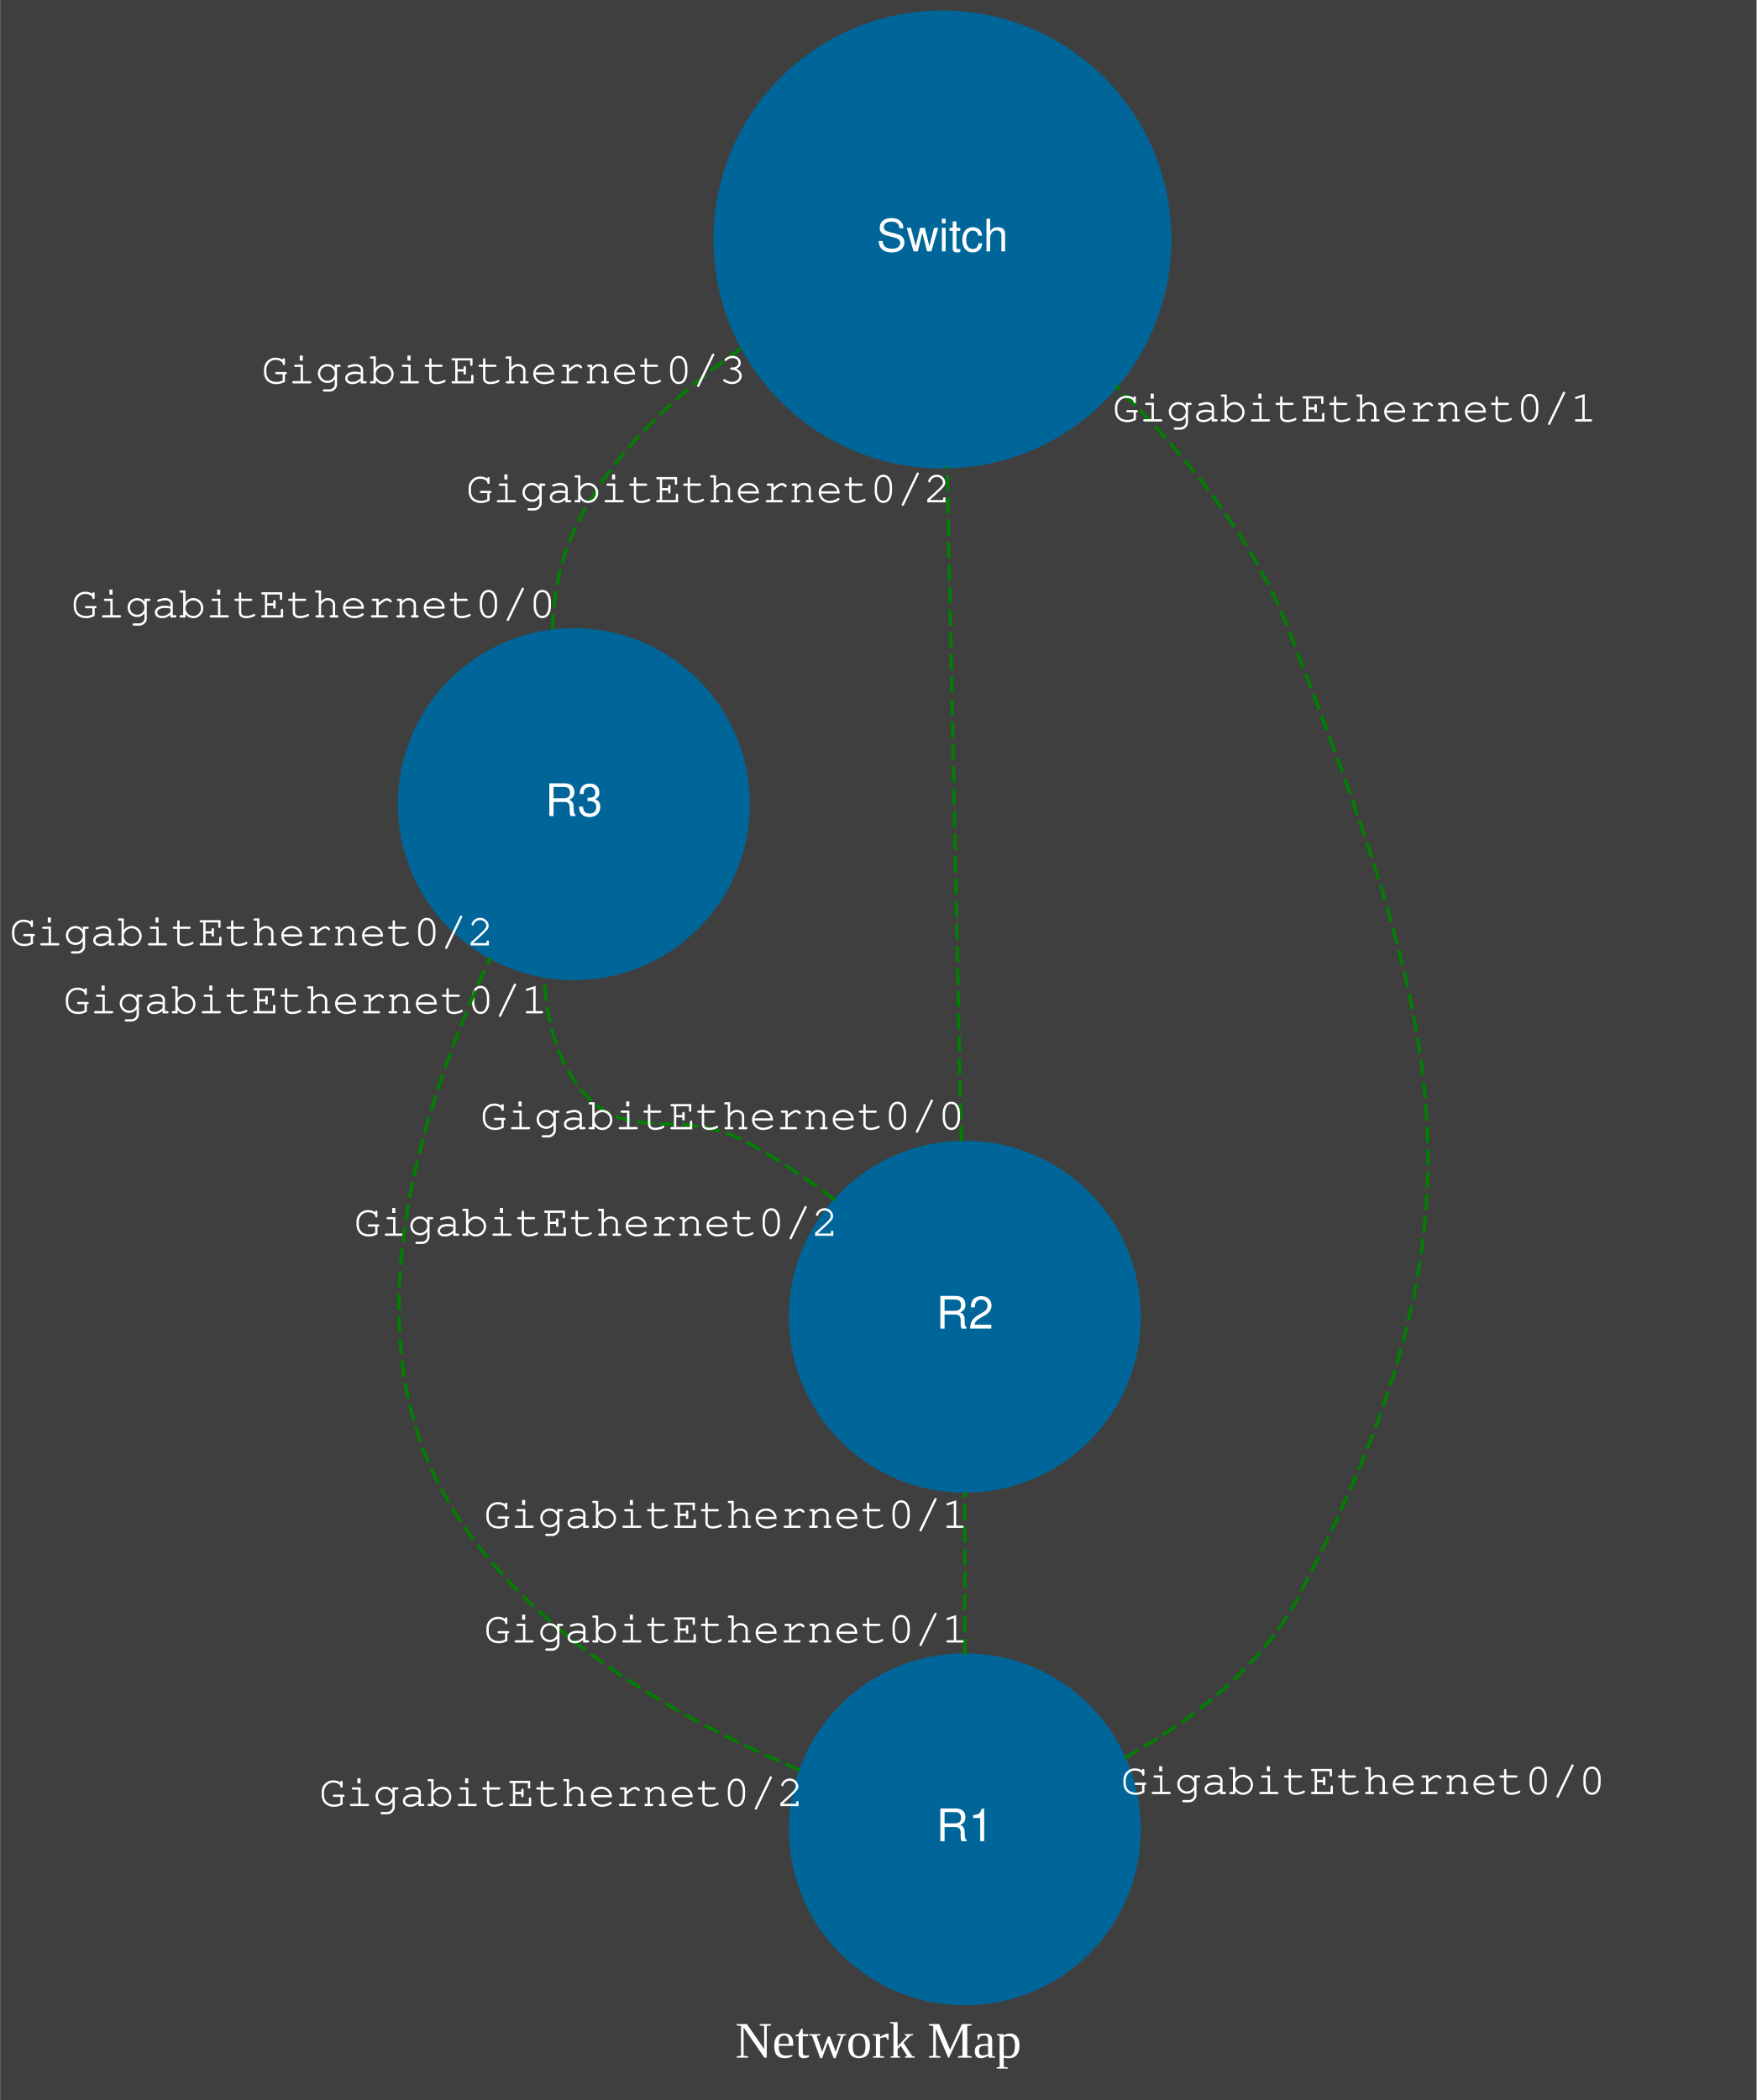
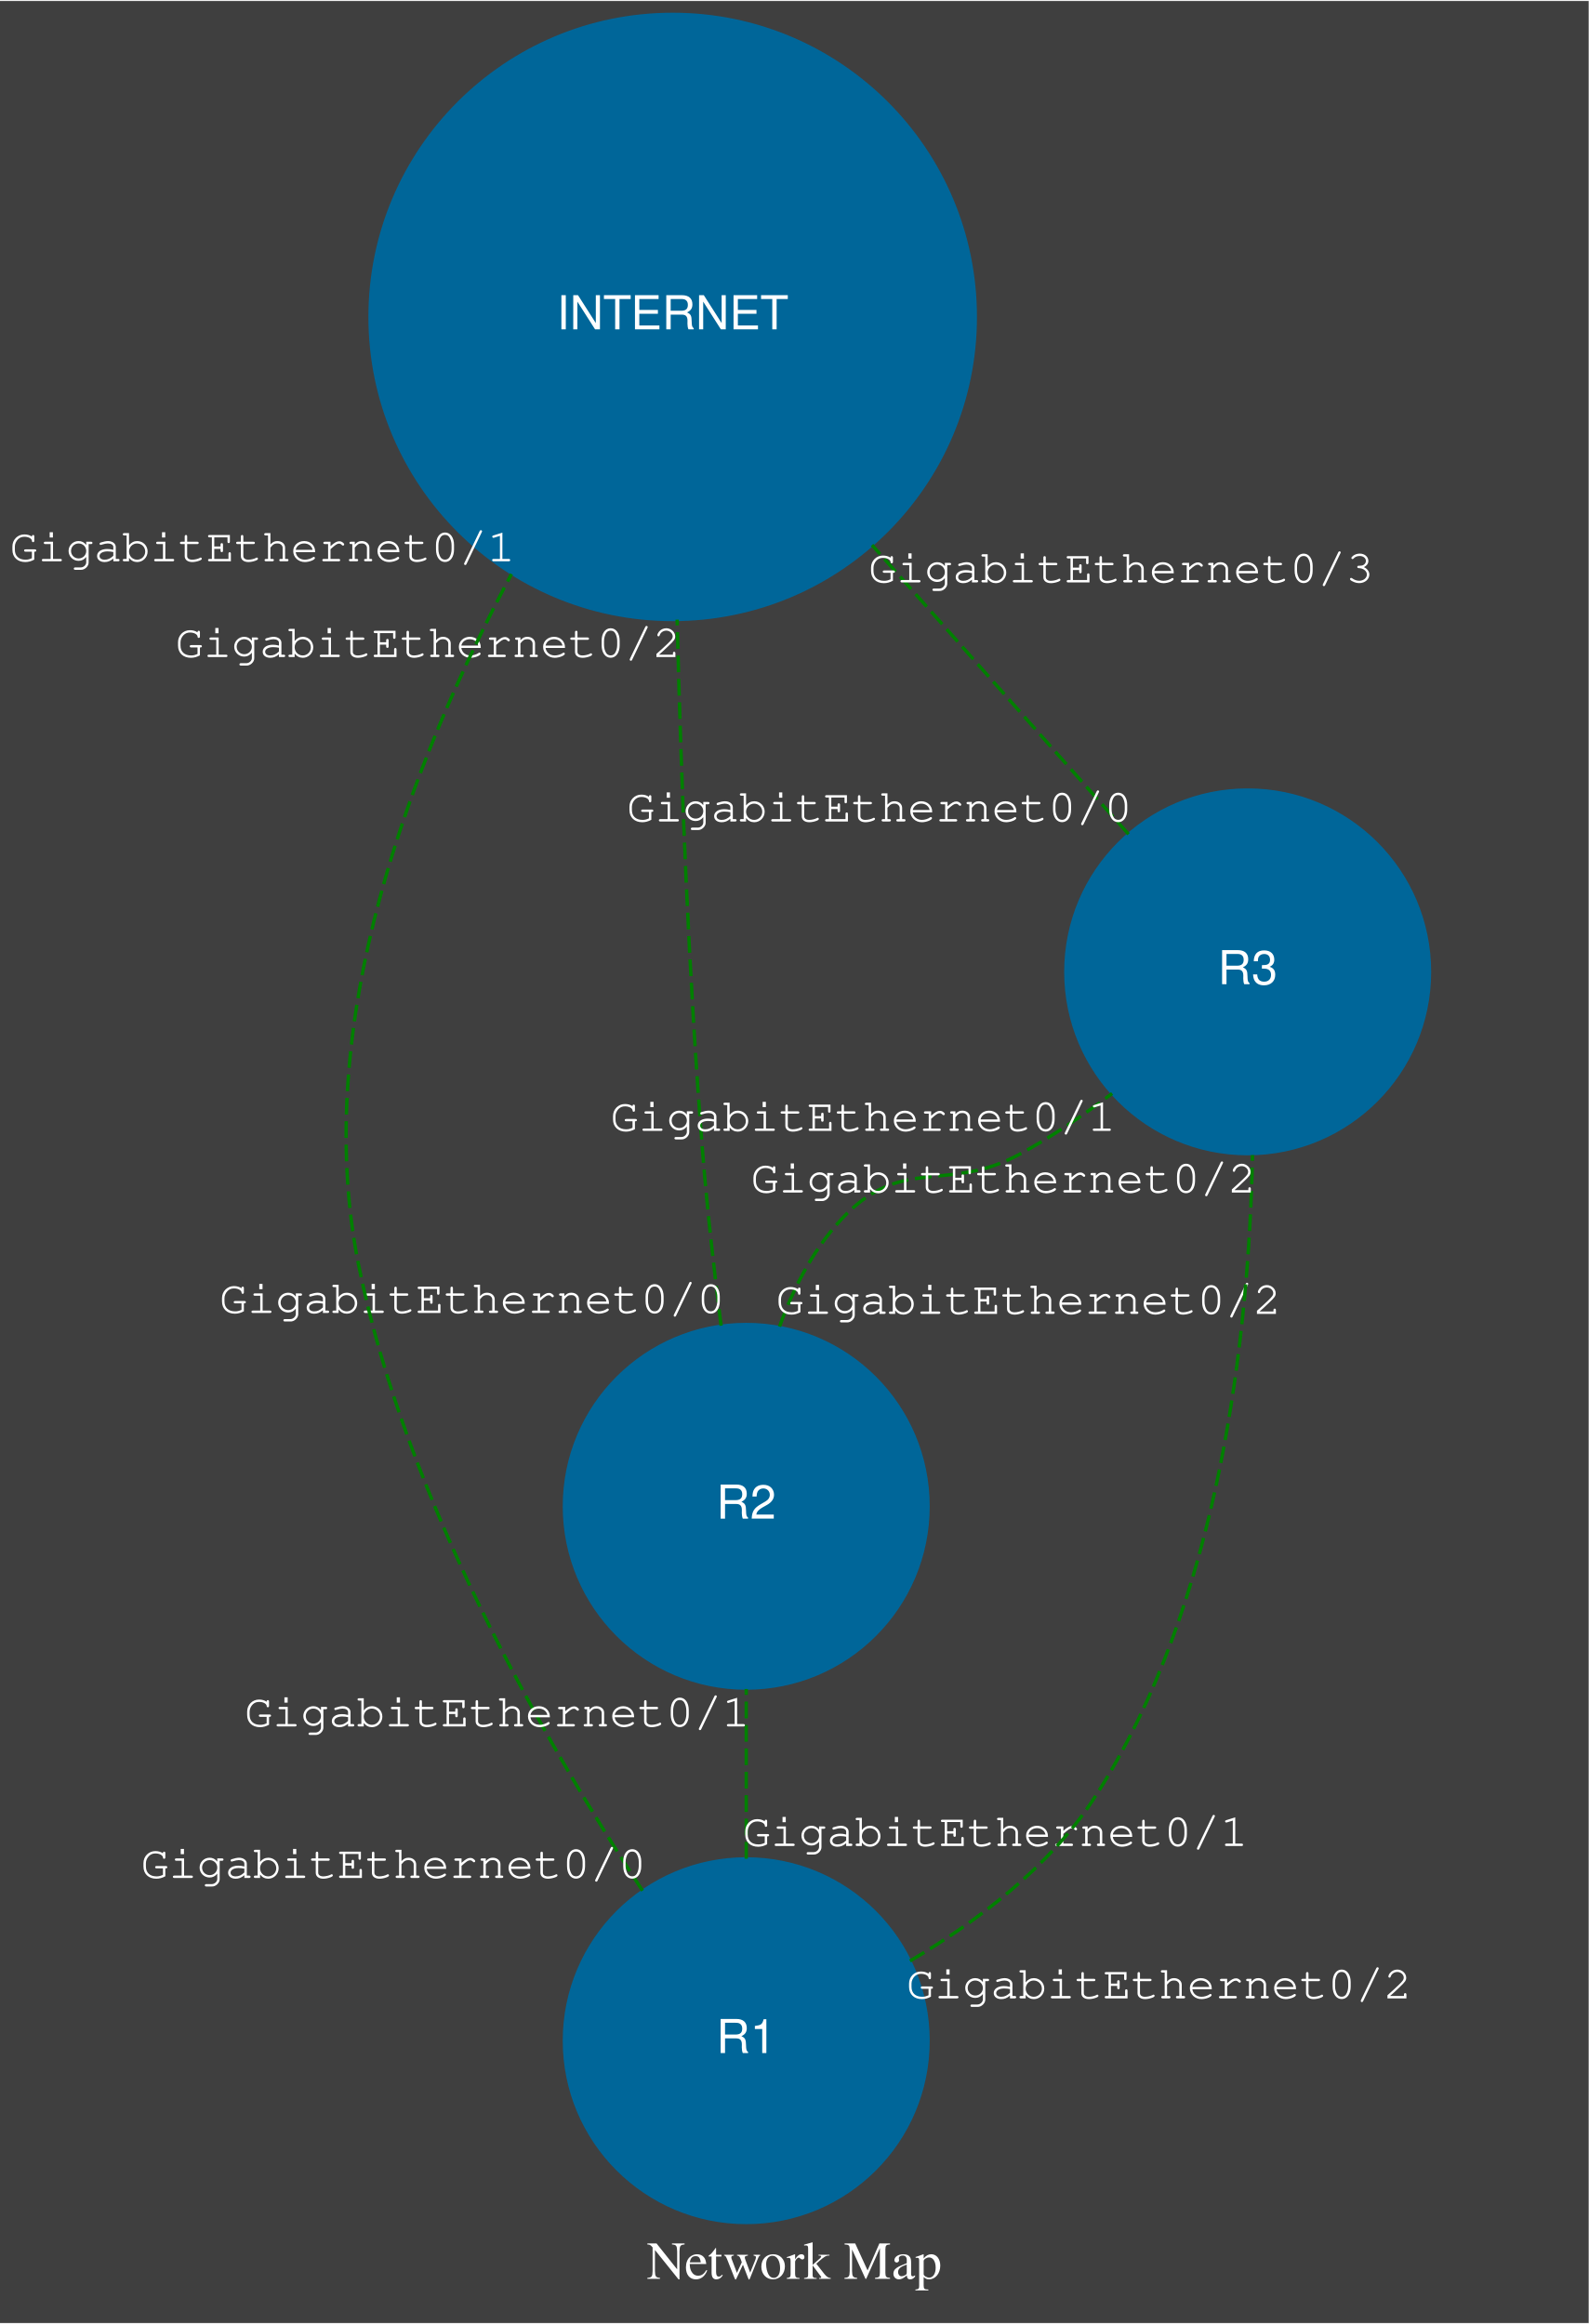
- <svg xmlns="http://www.w3.org/2000/svg" width="548pt" height="655pt" viewBox="0.00 0.00 548.00 655.10">
-   <g id="graph0" class="graph" transform="scale(1 1) rotate(0) translate(4 651.1)">
-     <polygon fill="#3f3f3f" stroke="transparent" points="-4,4 -4,-651.1 544,-651.1 544,4 -4,4" />
-     <text text-anchor="middle" x="270" y="-9.2" font-family="Times New Roman,serif" font-size="16.00" fill="white">Network Map</text>
+ <svg xmlns="http://www.w3.org/2000/svg" width="475pt" height="695pt" viewBox="0.00 0.00 475.22 694.70">
+   <g id="graph0" class="graph" transform="scale(1 1) rotate(0) translate(4 690.7)">
+     <polygon fill="#3f3f3f" stroke="transparent" points="-4,4 -4,-690.7 471.22,-690.7 471.22,4 -4,4" />
+     <text text-anchor="middle" x="233.61" y="-9.2" font-family="Times,serif" font-size="16.00" fill="white">Network Map</text>
    <g id="node1" class="node">
-       <ellipse fill="#006699" stroke="#006699" cx="175" cy="-400.24" rx="54.39" ry="54.39" />
-       <text text-anchor="middle" x="175" y="-396.54" font-family="Helvetica,sans-Serif" font-size="14.00" fill="white">R3</text>
+       <ellipse fill="#006699" stroke="#006699" cx="197.22" cy="-596.19" rx="90.52" ry="90.52" />
+       <text text-anchor="middle" x="197.22" y="-592.49" font-family="Helvetica,sans-Serif" font-size="14.00" fill="white">INTERNET</text>
+     </g>
+     <g id="node2" class="node">
+       <ellipse fill="#006699" stroke="#006699" cx="219.22" cy="-240.34" rx="54.39" ry="54.39" />
+       <text text-anchor="middle" x="219.22" y="-236.64" font-family="Helvetica,sans-Serif" font-size="14.00" fill="white">R2</text>
+     </g>
+     <g id="edge4" class="edge">
+       <path fill="none" stroke="green" stroke-dasharray="5,2" d="M211.7,-294.38C209.62,-310.83 207.56,-329.03 206.22,-345.79 201.98,-398.7 199.73,-458.08 198.55,-505.62" />
+       <text text-anchor="middle" x="256.22" y="-396.54" font-family="Courier,monospace" font-size="14.00" fill="white">            </text>
+       <text text-anchor="middle" x="124.05" y="-494.42" font-family="Courier,monospace" font-size="14.00" fill="white">GigabitEthernet0/2</text>
+       <text text-anchor="middle" x="137.2" y="-298.18" font-family="Courier,monospace" font-size="14.00" fill="white">GigabitEthernet0/0</text>
+     </g>
+     <g id="node3" class="node">
+       <ellipse fill="#006699" stroke="#006699" cx="369.22" cy="-400.24" rx="54.39" ry="54.39" />
+       <text text-anchor="middle" x="369.22" y="-396.54" font-family="Helvetica,sans-Serif" font-size="14.00" fill="white">R3</text>
+     </g>
+     <g id="edge5" class="edge">
+       <path fill="none" stroke="green" stroke-dasharray="5,2" d="M229.18,-294.1C233.61,-306.4 240,-318.58 249.22,-327.79 266.52,-345.08 279.75,-334.07 301.22,-345.79 310.57,-350.9 319.97,-357.28 328.67,-363.85" />
+       <text text-anchor="middle" x="299.22" y="-316.59" font-family="Courier,monospace" font-size="14.00" fill="white">            </text>
+       <text text-anchor="middle" x="254.17" y="-352.65" font-family="Courier,monospace" font-size="14.00" fill="white">GigabitEthernet0/1</text>
+       <text text-anchor="middle" x="303.68" y="-297.9" font-family="Courier,monospace" font-size="14.00" fill="white">GigabitEthernet0/2</text>
+     </g>
+     <g id="edge6" class="edge">
+       <path fill="none" stroke="green" stroke-dasharray="5,2" d="M333.58,-441.42C311.44,-466.39 282.42,-499.11 256.85,-527.95" />
+       <text text-anchor="middle" x="353.22" y="-476.48" font-family="Courier,monospace" font-size="14.00" fill="white">            </text>
+       <text text-anchor="middle" x="331.35" y="-516.75" font-family="Courier,monospace" font-size="14.00" fill="white">GigabitEthernet0/3</text>
+       <text text-anchor="middle" x="259.08" y="-445.22" font-family="Courier,monospace" font-size="14.00" fill="white">GigabitEthernet0/0</text>
    </g>
    <g id="node4" class="node">
-       <ellipse fill="#006699" stroke="#006699" cx="290" cy="-576.39" rx="70.92" ry="70.92" />
-       <text text-anchor="middle" x="290" y="-572.69" font-family="Helvetica,sans-Serif" font-size="14.00" fill="white">Switch</text>
+       <ellipse fill="#006699" stroke="#006699" cx="219.22" cy="-80.45" rx="54.39" ry="54.39" />
+       <text text-anchor="middle" x="219.22" y="-76.75" font-family="Helvetica,sans-Serif" font-size="14.00" fill="white">R1</text>
    </g>
-     <g id="edge6" class="edge">
-       <path fill="none" stroke="green" stroke-dasharray="5,2" d="M168.24,-454.67C168.8,-466.02 170.97,-477.61 176,-487.68 187.27,-510.25 207.39,-528.66 227.62,-542.68" />
-       <text text-anchor="middle" x="226" y="-476.48" font-family="Courier,monospace" font-size="14.00" fill="white">            </text>
-       <text text-anchor="middle" x="153.12" y="-531.48" font-family="Courier,monospace" font-size="14.00" fill="white">GigabitEthernet0/3</text>
-       <text text-anchor="middle" x="93.74" y="-458.47" font-family="Courier,monospace" font-size="14.00" fill="white">GigabitEthernet0/0</text>
+     <g id="edge1" class="edge">
+       <path fill="none" stroke="green" stroke-dasharray="5,2" d="M188.2,-125.33C158.86,-170.01 117.3,-242.52 103.22,-312.79 88.85,-384.48 119.08,-463.2 149,-519.27" />
+       <text text-anchor="middle" x="153.22" y="-316.59" font-family="Courier,monospace" font-size="14.00" fill="white">            </text>
+       <text text-anchor="middle" x="74.5" y="-523.07" font-family="Courier,monospace" font-size="14.00" fill="white">GigabitEthernet0/1</text>
+       <text text-anchor="middle" x="113.7" y="-129.13" font-family="Courier,monospace" font-size="14.00" fill="white">GigabitEthernet0/0</text>
    </g>
-     <g id="node2" class="node">
-       <ellipse fill="#006699" stroke="#006699" cx="297" cy="-240.34" rx="54.39" ry="54.39" />
-       <text text-anchor="middle" x="297" y="-236.64" font-family="Helvetica,sans-Serif" font-size="14.00" fill="white">R2</text>
-     </g>
-     <g id="edge5" class="edge">
-       <path fill="none" stroke="green" stroke-dasharray="5,2" d="M256.47,-276.78C247.77,-283.33 238.37,-289.71 229,-294.79 207.13,-306.64 190.6,-292.65 176,-312.79 169.03,-322.39 166.27,-334.29 165.79,-346.17" />
-       <text text-anchor="middle" x="226" y="-316.59" font-family="Courier,monospace" font-size="14.00" fill="white">            </text>
-       <text text-anchor="middle" x="91.29" y="-334.97" font-family="Courier,monospace" font-size="14.00" fill="white">GigabitEthernet0/1</text>
-       <text text-anchor="middle" x="181.97" y="-265.58" font-family="Courier,monospace" font-size="14.00" fill="white">GigabitEthernet0/2</text>
-     </g>
-     <g id="edge4" class="edge">
-       <path fill="none" stroke="green" stroke-dasharray="5,2" d="M295.87,-295.01C294.67,-352.19 292.77,-442.91 291.46,-505.6" />
-       <text text-anchor="middle" x="344" y="-396.54" font-family="Courier,monospace" font-size="14.00" fill="white">            </text>
-       <text text-anchor="middle" x="216.96" y="-494.4" font-family="Courier,monospace" font-size="14.00" fill="white">GigabitEthernet0/2</text>
-       <text text-anchor="middle" x="221.37" y="-298.81" font-family="Courier,monospace" font-size="14.00" fill="white">GigabitEthernet0/0</text>
-     </g>
-     <g id="node3" class="node">
-       <ellipse fill="#006699" stroke="#006699" cx="297" cy="-80.45" rx="54.39" ry="54.39" />
-       <text text-anchor="middle" x="297" y="-76.75" font-family="Helvetica,sans-Serif" font-size="14.00" fill="white">R1</text>
+     <g id="edge2" class="edge">
+       <path fill="none" stroke="green" stroke-dasharray="5,2" d="M219.22,-134.9C219.22,-151.28 219.22,-169.29 219.22,-185.67" />
+       <text text-anchor="middle" x="269.22" y="-156.69" font-family="Courier,monospace" font-size="14.00" fill="white">            </text>
+       <text text-anchor="middle" x="144.72" y="-174.47" font-family="Courier,monospace" font-size="14.00" fill="white">GigabitEthernet0/1</text>
+       <text text-anchor="middle" x="293.72" y="-138.7" font-family="Courier,monospace" font-size="14.00" fill="white">GigabitEthernet0/1</text>
    </g>
    <g id="edge3" class="edge">
-       <path fill="none" stroke="green" stroke-dasharray="5,2" d="M245.62,-98.88C207.25,-114.92 157.54,-142.84 134,-185.89 105.4,-238.18 127.72,-307.19 149,-352.37" />
-       <text text-anchor="middle" x="184" y="-236.64" font-family="Courier,monospace" font-size="14.00" fill="white">            </text>
-       <text text-anchor="middle" x="74.5" y="-356.17" font-family="Courier,monospace" font-size="14.00" fill="white">GigabitEthernet0/2</text>
-       <text text-anchor="middle" x="171.12" y="-87.68" font-family="Courier,monospace" font-size="14.00" fill="white">GigabitEthernet0/2</text>
-     </g>
-     <g id="edge2" class="edge">
-       <path fill="none" stroke="green" stroke-dasharray="5,2" d="M297,-134.9C297,-151.28 297,-169.29 297,-185.67" />
-       <text text-anchor="middle" x="347" y="-156.69" font-family="Courier,monospace" font-size="14.00" fill="white">            </text>
-       <text text-anchor="middle" x="222.5" y="-174.47" font-family="Courier,monospace" font-size="14.00" fill="white">GigabitEthernet0/1</text>
-       <text text-anchor="middle" x="222.5" y="-138.7" font-family="Courier,monospace" font-size="14.00" fill="white">GigabitEthernet0/1</text>
-     </g>
-     <g id="edge1" class="edge">
-       <path fill="none" stroke="green" stroke-dasharray="5,2" d="M346.76,-102.61C367.47,-114.21 389.37,-130.8 401,-152.89 463.46,-271.6 446.52,-329.63 398,-454.68 386.75,-483.65 365.1,-510.1 344.11,-530.81" />
-       <text text-anchor="middle" x="490" y="-316.59" font-family="Courier,monospace" font-size="14.00" fill="white">            </text>
-       <text text-anchor="middle" x="418.61" y="-519.61" font-family="Courier,monospace" font-size="14.00" fill="white">GigabitEthernet0/1</text>
-       <text text-anchor="middle" x="421.26" y="-91.41" font-family="Courier,monospace" font-size="14.00" fill="white">GigabitEthernet0/0</text>
+       <path fill="none" stroke="green" stroke-dasharray="5,2" d="M268.22,-104.31C288.26,-116.08 309.84,-132.33 323.22,-152.89 361.06,-211.06 369.6,-292.38 370.67,-345.41" />
+       <text text-anchor="middle" x="417.22" y="-236.64" font-family="Courier,monospace" font-size="14.00" fill="white">            </text>
+       <text text-anchor="middle" x="296.17" y="-334.21" font-family="Courier,monospace" font-size="14.00" fill="white">GigabitEthernet0/2</text>
+       <text text-anchor="middle" x="342.72" y="-93.11" font-family="Courier,monospace" font-size="14.00" fill="white">GigabitEthernet0/2</text>
    </g>
  </g>
</svg>
